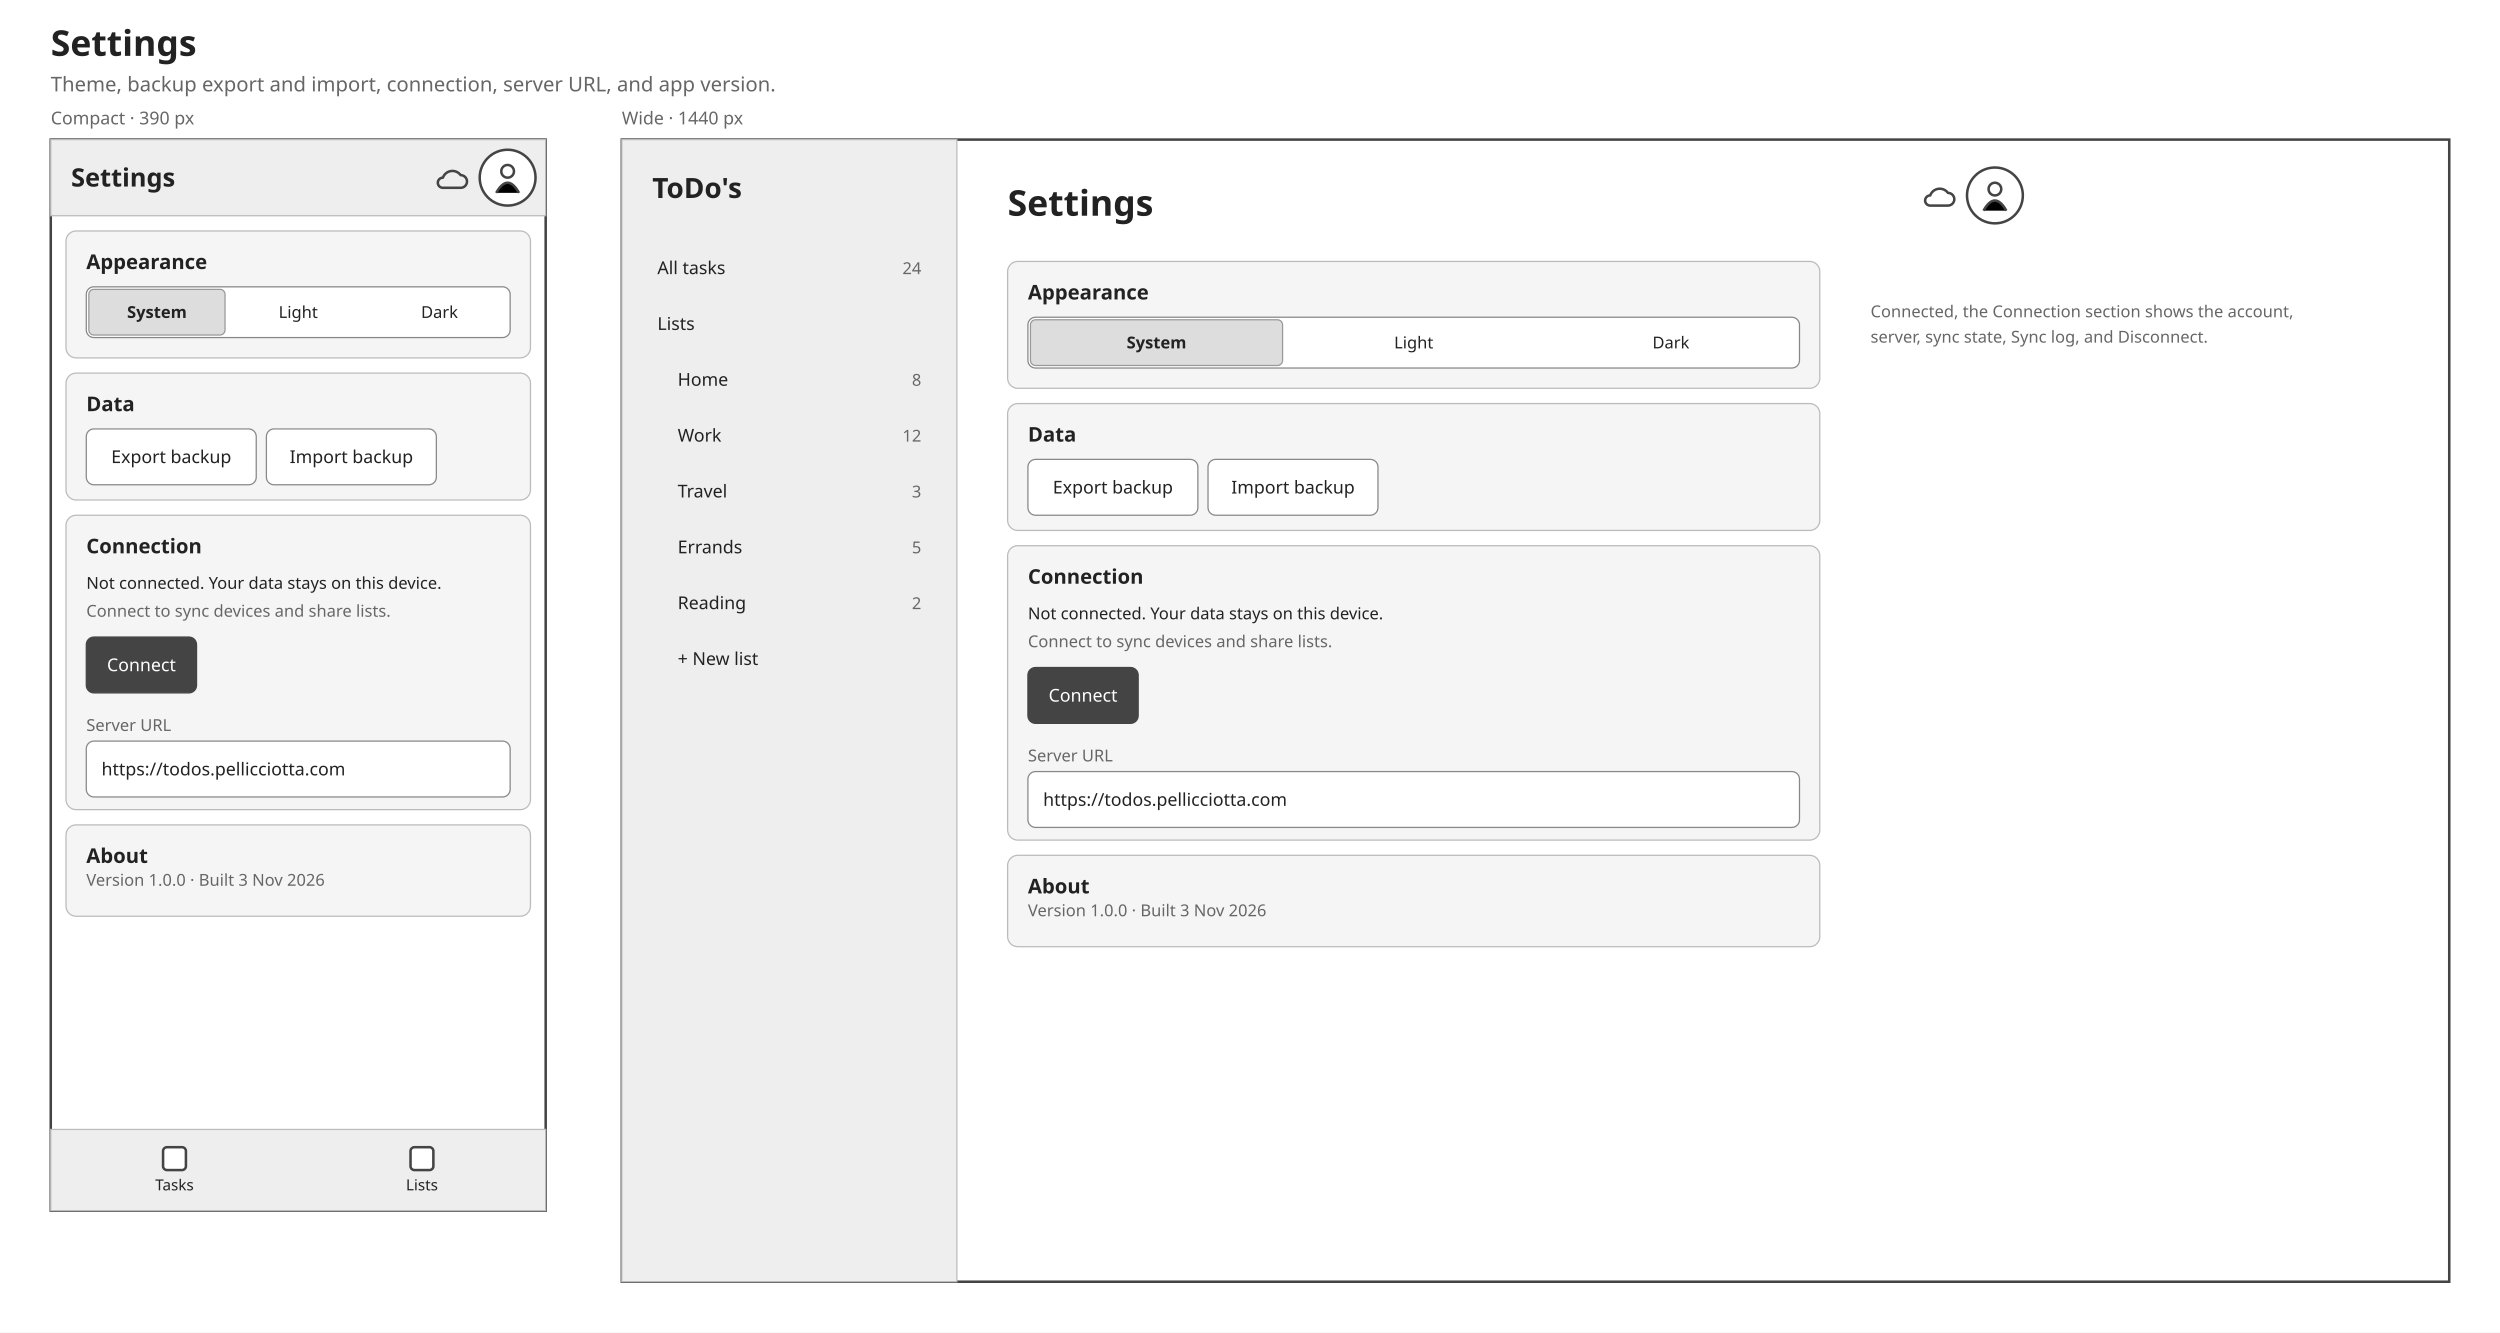
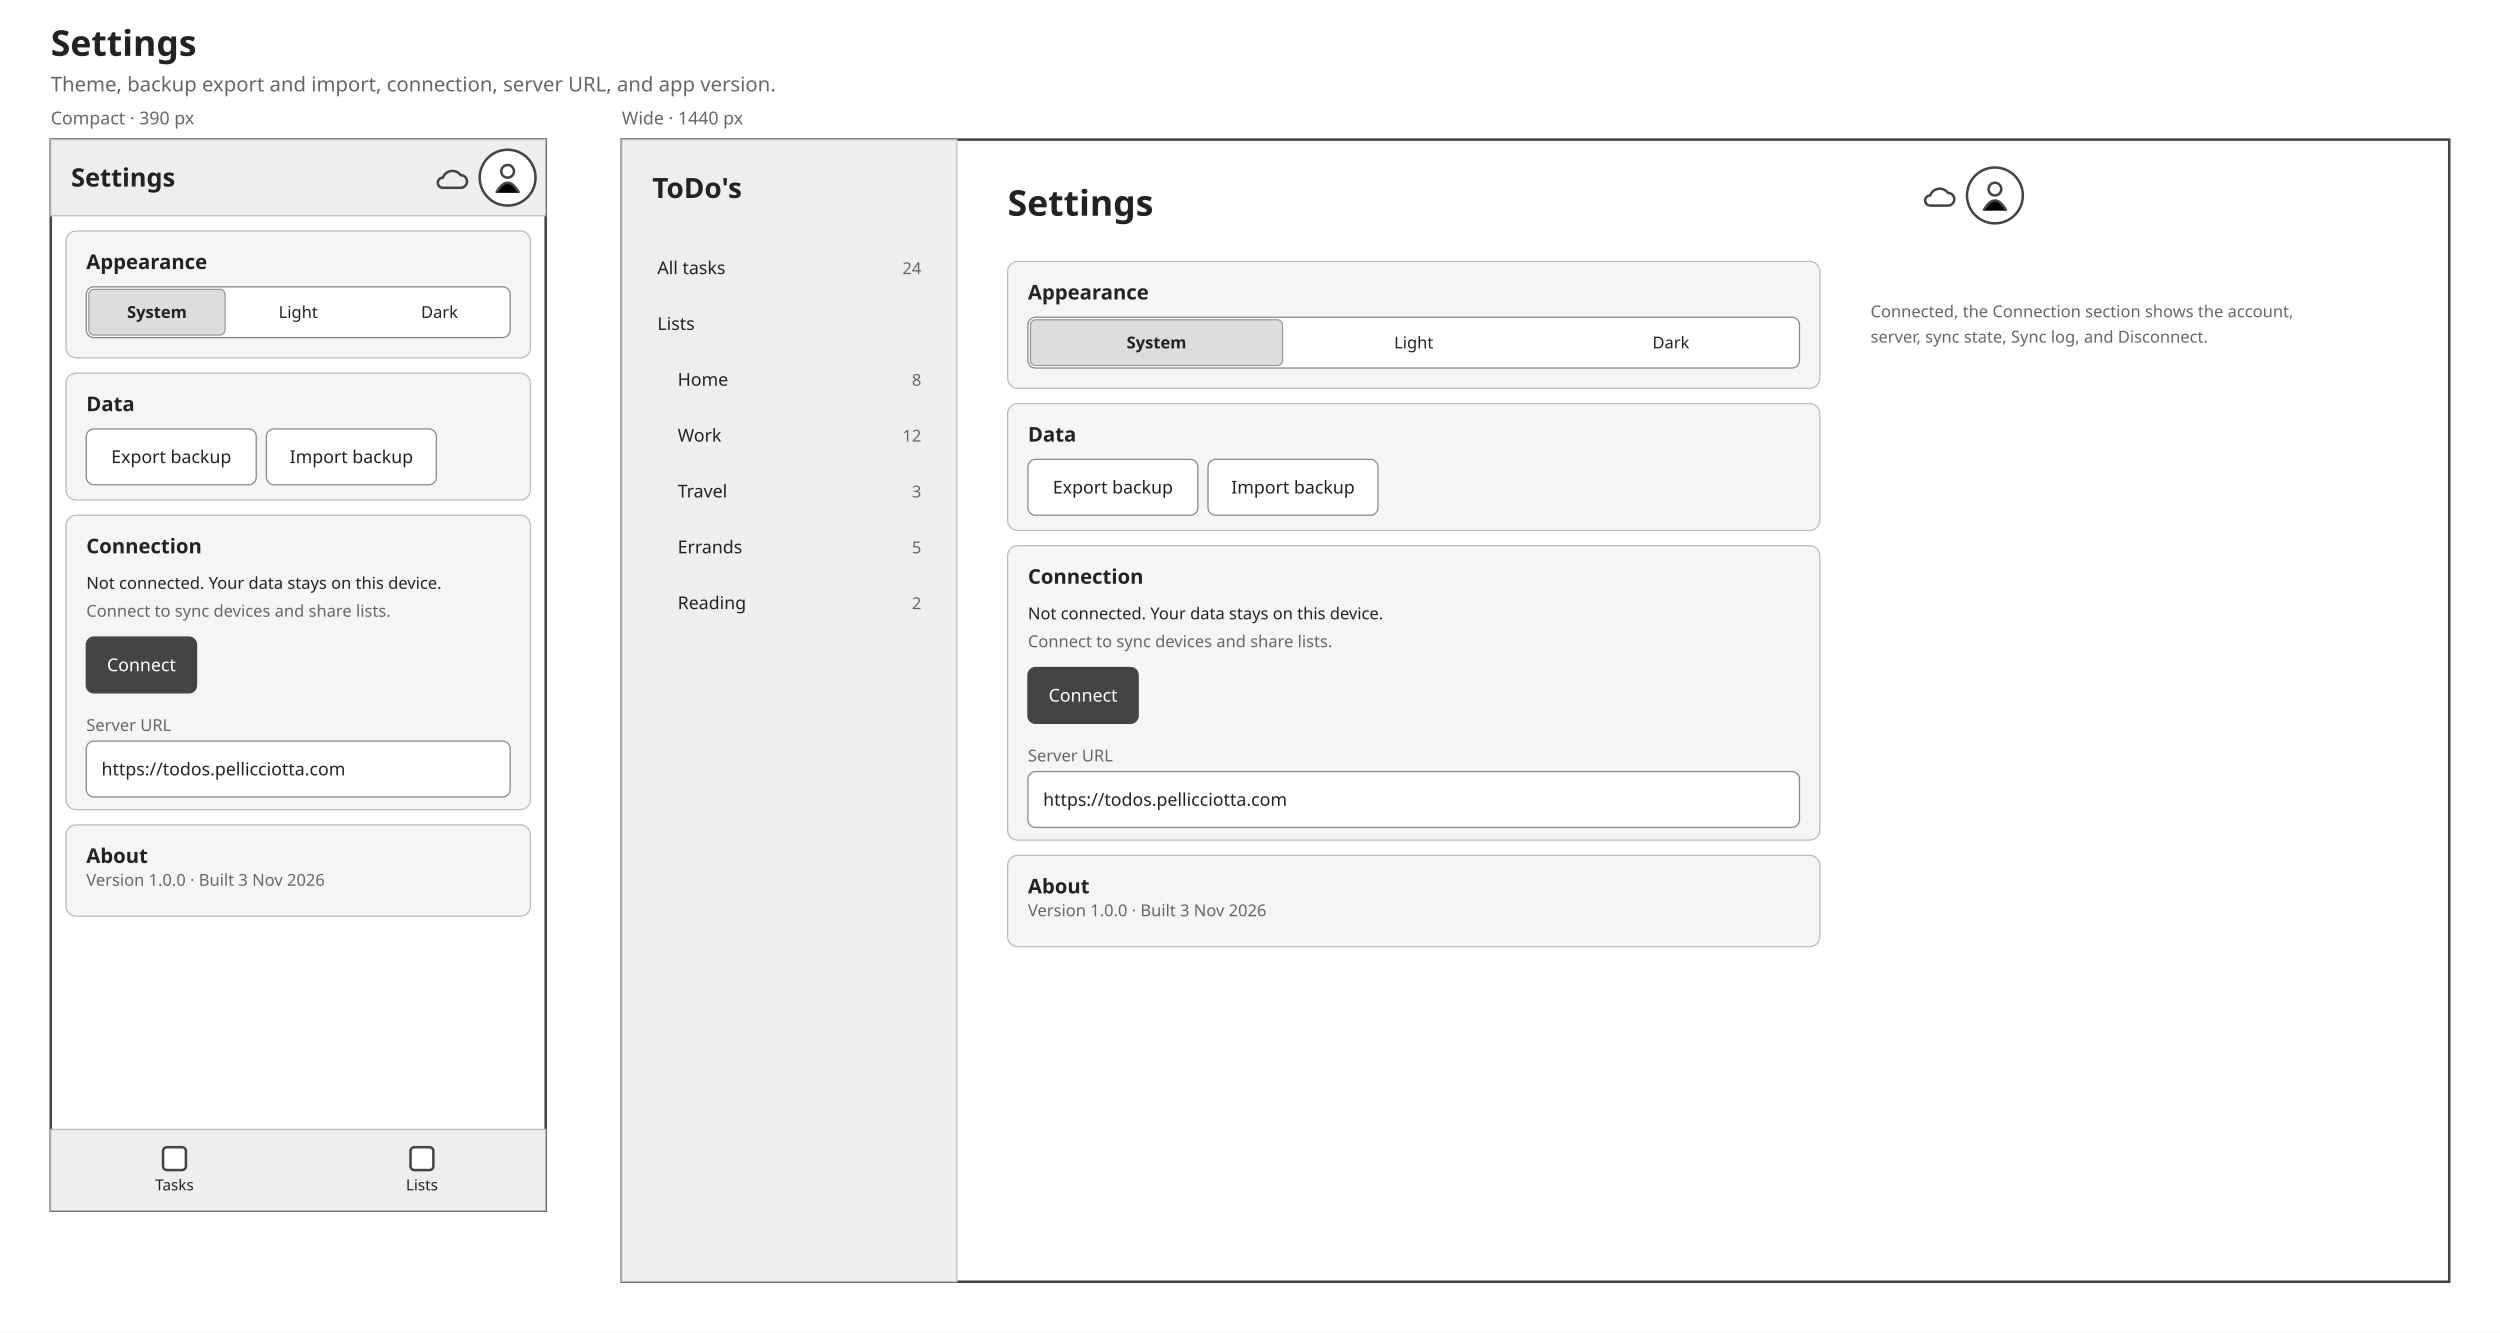
<svg xmlns="http://www.w3.org/2000/svg" width="1970" height="1050" viewBox="0 0 1970 1050">
  <style>
text { font-family: sans-serif; fill: #222222; }
.muted { fill: #666666; }
.on-primary { fill: #ffffff; }
.bold { font-weight: bold; }
rect.frame { fill: #ffffff; stroke: #444444; stroke-width: 2; }
.bar { fill: #eeeeee; stroke: #bbbbbb; }
.box { fill: #f5f5f5; stroke: #bbbbbb; }
.control { fill: #ffffff; stroke: #888888; }
.disabled { fill: #f5f5f5; stroke: #cccccc; }
.primary { fill: #444444; stroke: #444444; }
.selected { fill: #dddddd; stroke: #999999; }
.chip { fill: #eeeeee; stroke: #cccccc; }
.signal { fill: #ffffff; stroke: #222222; stroke-width: 2; }
.scrim { fill: #888888; fill-opacity: 0.5; }
.rule { stroke: #cccccc; }
.drop { stroke: #222222; stroke-width: 3; }
.icon { fill: #ffffff; stroke: #444444; stroke-width: 2; }
.icon-fill { fill: #444444; stroke: #444444; stroke-width: 2; }
.icon-mark { fill: none; stroke: #ffffff; stroke-width: 2; }
.icon-line { stroke: #444444; stroke-width: 2; }
.icon-line-open { fill: none; stroke: #444444; stroke-width: 2; stroke-linecap: round; stroke-linejoin: round; }
  </style>
  <rect x="0" y="0" width="1970" height="1050" fill="#ffffff" />
  <text x="40" y="44" font-size="28" class="bold">Settings</text>
  <text x="40" y="72" font-size="16" class="muted">Theme, backup export and import, connection, server URL, and app version.</text>
  <text x="40" y="98" font-size="14" class="muted">Compact · 390 px</text>
  <text x="490" y="98" font-size="14" class="muted">Wide · 1440 px</text>
  <g class="frame" data-width="390" data-height="844" transform="translate(40 110)">
    <rect x="0" y="0" width="390" height="844" rx="0" class="frame" />
    <rect x="0" y="0" width="390" height="60" rx="0" class="bar" />
    <circle cx="360" cy="30" r="22" class="icon" />
    <circle cx="360" cy="25" r="5" class="icon" />
    <path d="M 351 42 Q 360 26 369 42" class="icon-line" />
    <path d="M 309 38 H 323 A 5 5 0 0 0 323 28 A 8 8 0 0 0 309 30 A 4 4 0 0 0 309 38 Z" class="icon-line-open" />
    <text x="16" y="37" font-size="20" class="bold">Settings</text>
    <rect x="12" y="72" width="366" height="100" rx="8" class="box" />
    <text x="28" y="102" font-size="16" class="bold">Appearance</text>
    <rect x="28" y="116" width="334" height="40" rx="6" class="control" />
    <rect x="30" y="118" width="107.333" height="36" rx="4" class="selected" />
    <text x="83.667" y="140.55" font-size="13" class="bold" text-anchor="middle">System</text>
    <text x="195" y="140.55" font-size="13" text-anchor="middle">Light</text>
    <text x="306.333" y="140.55" font-size="13" text-anchor="middle">Dark</text>
    <rect x="12" y="184" width="366" height="100" rx="8" class="box" />
    <text x="28" y="214" font-size="16" class="bold">Data</text>
    <rect x="28" y="228" width="133.92" height="44" rx="6" class="control" />
    <text x="94.96" y="254.9" font-size="14" text-anchor="middle">Export backup</text>
    <rect x="169.92" y="228" width="133.92" height="44" rx="6" class="control" />
    <text x="236.88" y="254.9" font-size="14" text-anchor="middle">Import backup</text>
    <rect x="12" y="296" width="366" height="232" rx="8" class="box" />
    <text x="28" y="326" font-size="16" class="bold">Connection</text>
    <text x="28" y="354" font-size="13">Not connected. Your data stays on this device.</text>
    <text x="28" y="376" font-size="13" class="muted">Connect to sync devices and share lists.</text>
    <rect x="28" y="392" width="86.88" height="44" rx="6" class="primary" />
    <text x="71.44" y="418.9" font-size="14" class="on-primary" text-anchor="middle">Connect</text>
    <text x="28" y="466" font-size="13" class="muted">Server URL</text>
    <rect x="28" y="474" width="334" height="44" rx="6" class="control" />
    <text x="40" y="501" font-size="14">https://todos.pellicciotta.com</text>
    <rect x="12" y="540" width="366" height="72" rx="8" class="box" />
    <text x="28" y="570" font-size="16" class="bold">About</text>
    <text x="28" y="588" font-size="13" class="muted">Version 1.0.0 · Built 3 Nov 2026</text>
    <rect x="0" y="780" width="390" height="64" rx="0" class="bar" />
    <rect x="88.5" y="794" width="18" height="18" rx="3" class="icon" />
    <text x="97.5" y="828" font-size="12" text-anchor="middle">Tasks</text>
    <rect x="283.5" y="794" width="18" height="18" rx="3" class="icon" />
    <text x="292.5" y="828" font-size="12" text-anchor="middle">Lists</text>
  </g>
  <g class="frame" data-width="1440" data-height="900" transform="translate(490 110)">
    <rect x="0" y="0" width="1440" height="900" rx="0" class="frame" />
    <rect x="0" y="0" width="264" height="900" rx="0" class="bar" />
    <text x="24" y="46" font-size="22" class="bold">ToDo's</text>
    <text x="28" y="106" font-size="14">All tasks</text>
    <text x="236" y="106" font-size="13" class="muted" text-anchor="end">24</text>
    <text x="28" y="150" font-size="14">Lists</text>
    <text x="44" y="194" font-size="14">Home</text>
    <text x="236" y="194" font-size="13" class="muted" text-anchor="end">8</text>
    <text x="44" y="238" font-size="14">Work</text>
    <text x="236" y="238" font-size="13" class="muted" text-anchor="end">12</text>
    <text x="44" y="282" font-size="14">Travel</text>
    <text x="236" y="282" font-size="13" class="muted" text-anchor="end">3</text>
    <text x="44" y="326" font-size="14">Errands</text>
    <text x="236" y="326" font-size="13" class="muted" text-anchor="end">5</text>
    <text x="44" y="370" font-size="14">Reading</text>
    <text x="236" y="370" font-size="13" class="muted" text-anchor="end">2</text>
-     <text x="44" y="414" font-size="14">+ New list</text>
    <circle cx="1082" cy="44" r="22" class="icon" />
    <circle cx="1082" cy="39" r="5" class="icon" />
    <path d="M 1073 56 Q 1082 40 1091 56" class="icon-line" />
    <path d="M 1031 52 H 1045 A 5 5 0 0 0 1045 42 A 8 8 0 0 0 1031 44 A 4 4 0 0 0 1031 52 Z" class="icon-line-open" />
    <text x="304" y="60" font-size="28" class="bold">Settings</text>
    <rect x="304" y="96" width="640" height="100" rx="8" class="box" />
    <text x="320" y="126" font-size="16" class="bold">Appearance</text>
    <rect x="320" y="140" width="608" height="40" rx="6" class="control" />
    <rect x="322" y="142" width="198.667" height="36" rx="4" class="selected" />
    <text x="421.333" y="164.55" font-size="13" class="bold" text-anchor="middle">System</text>
    <text x="624" y="164.55" font-size="13" text-anchor="middle">Light</text>
    <text x="826.667" y="164.55" font-size="13" text-anchor="middle">Dark</text>
    <rect x="304" y="208" width="640" height="100" rx="8" class="box" />
    <text x="320" y="238" font-size="16" class="bold">Data</text>
    <rect x="320" y="252" width="133.92" height="44" rx="6" class="control" />
    <text x="386.96" y="278.9" font-size="14" text-anchor="middle">Export backup</text>
    <rect x="461.92" y="252" width="133.92" height="44" rx="6" class="control" />
    <text x="528.88" y="278.9" font-size="14" text-anchor="middle">Import backup</text>
    <rect x="304" y="320" width="640" height="232" rx="8" class="box" />
    <text x="320" y="350" font-size="16" class="bold">Connection</text>
    <text x="320" y="378" font-size="13">Not connected. Your data stays on this device.</text>
    <text x="320" y="400" font-size="13" class="muted">Connect to sync devices and share lists.</text>
    <rect x="320" y="416" width="86.88" height="44" rx="6" class="primary" />
    <text x="363.44" y="442.9" font-size="14" class="on-primary" text-anchor="middle">Connect</text>
    <text x="320" y="490" font-size="13" class="muted">Server URL</text>
    <rect x="320" y="498" width="608" height="44" rx="6" class="control" />
    <text x="332" y="525" font-size="14">https://todos.pellicciotta.com</text>
    <rect x="304" y="564" width="640" height="72" rx="8" class="box" />
    <text x="320" y="594" font-size="16" class="bold">About</text>
    <text x="320" y="612" font-size="13" class="muted">Version 1.0.0 · Built 3 Nov 2026</text>
    <text x="984" y="140" font-size="13" class="muted">Connected, the Connection section shows the account,</text>
    <text x="984" y="160" font-size="13" class="muted">server, sync state, Sync log, and Disconnect.</text>
  </g>
</svg>
